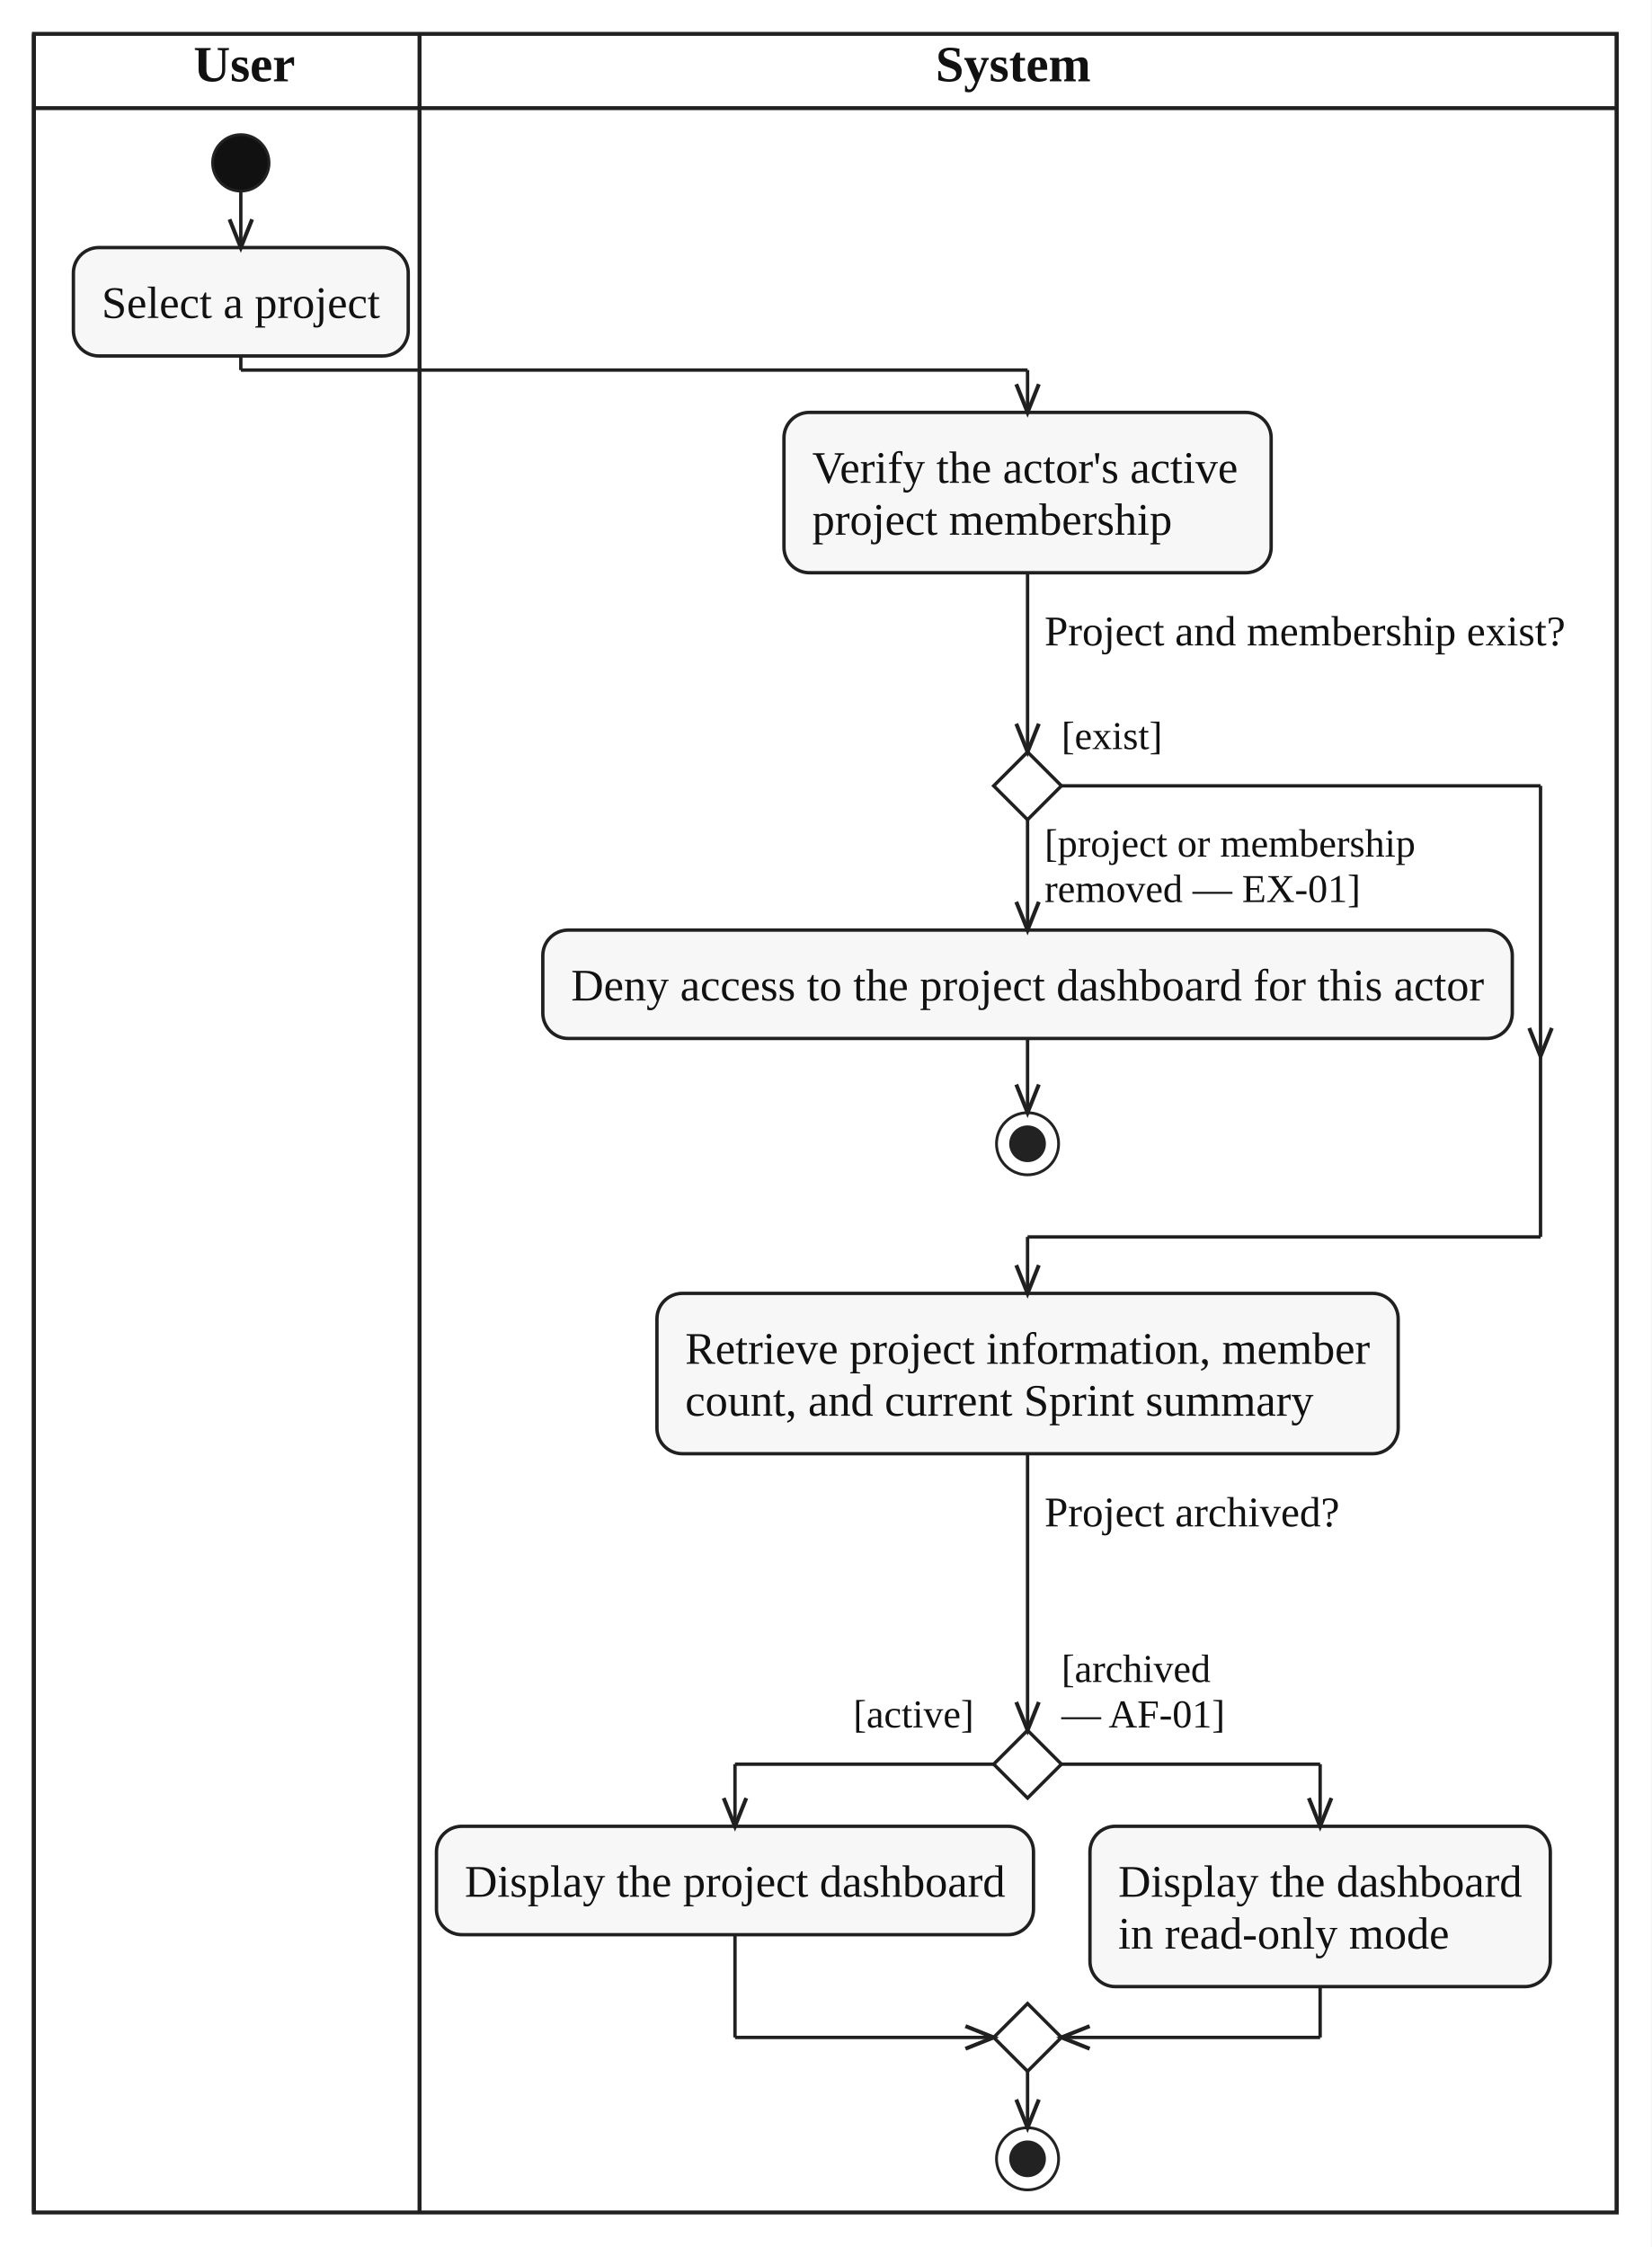
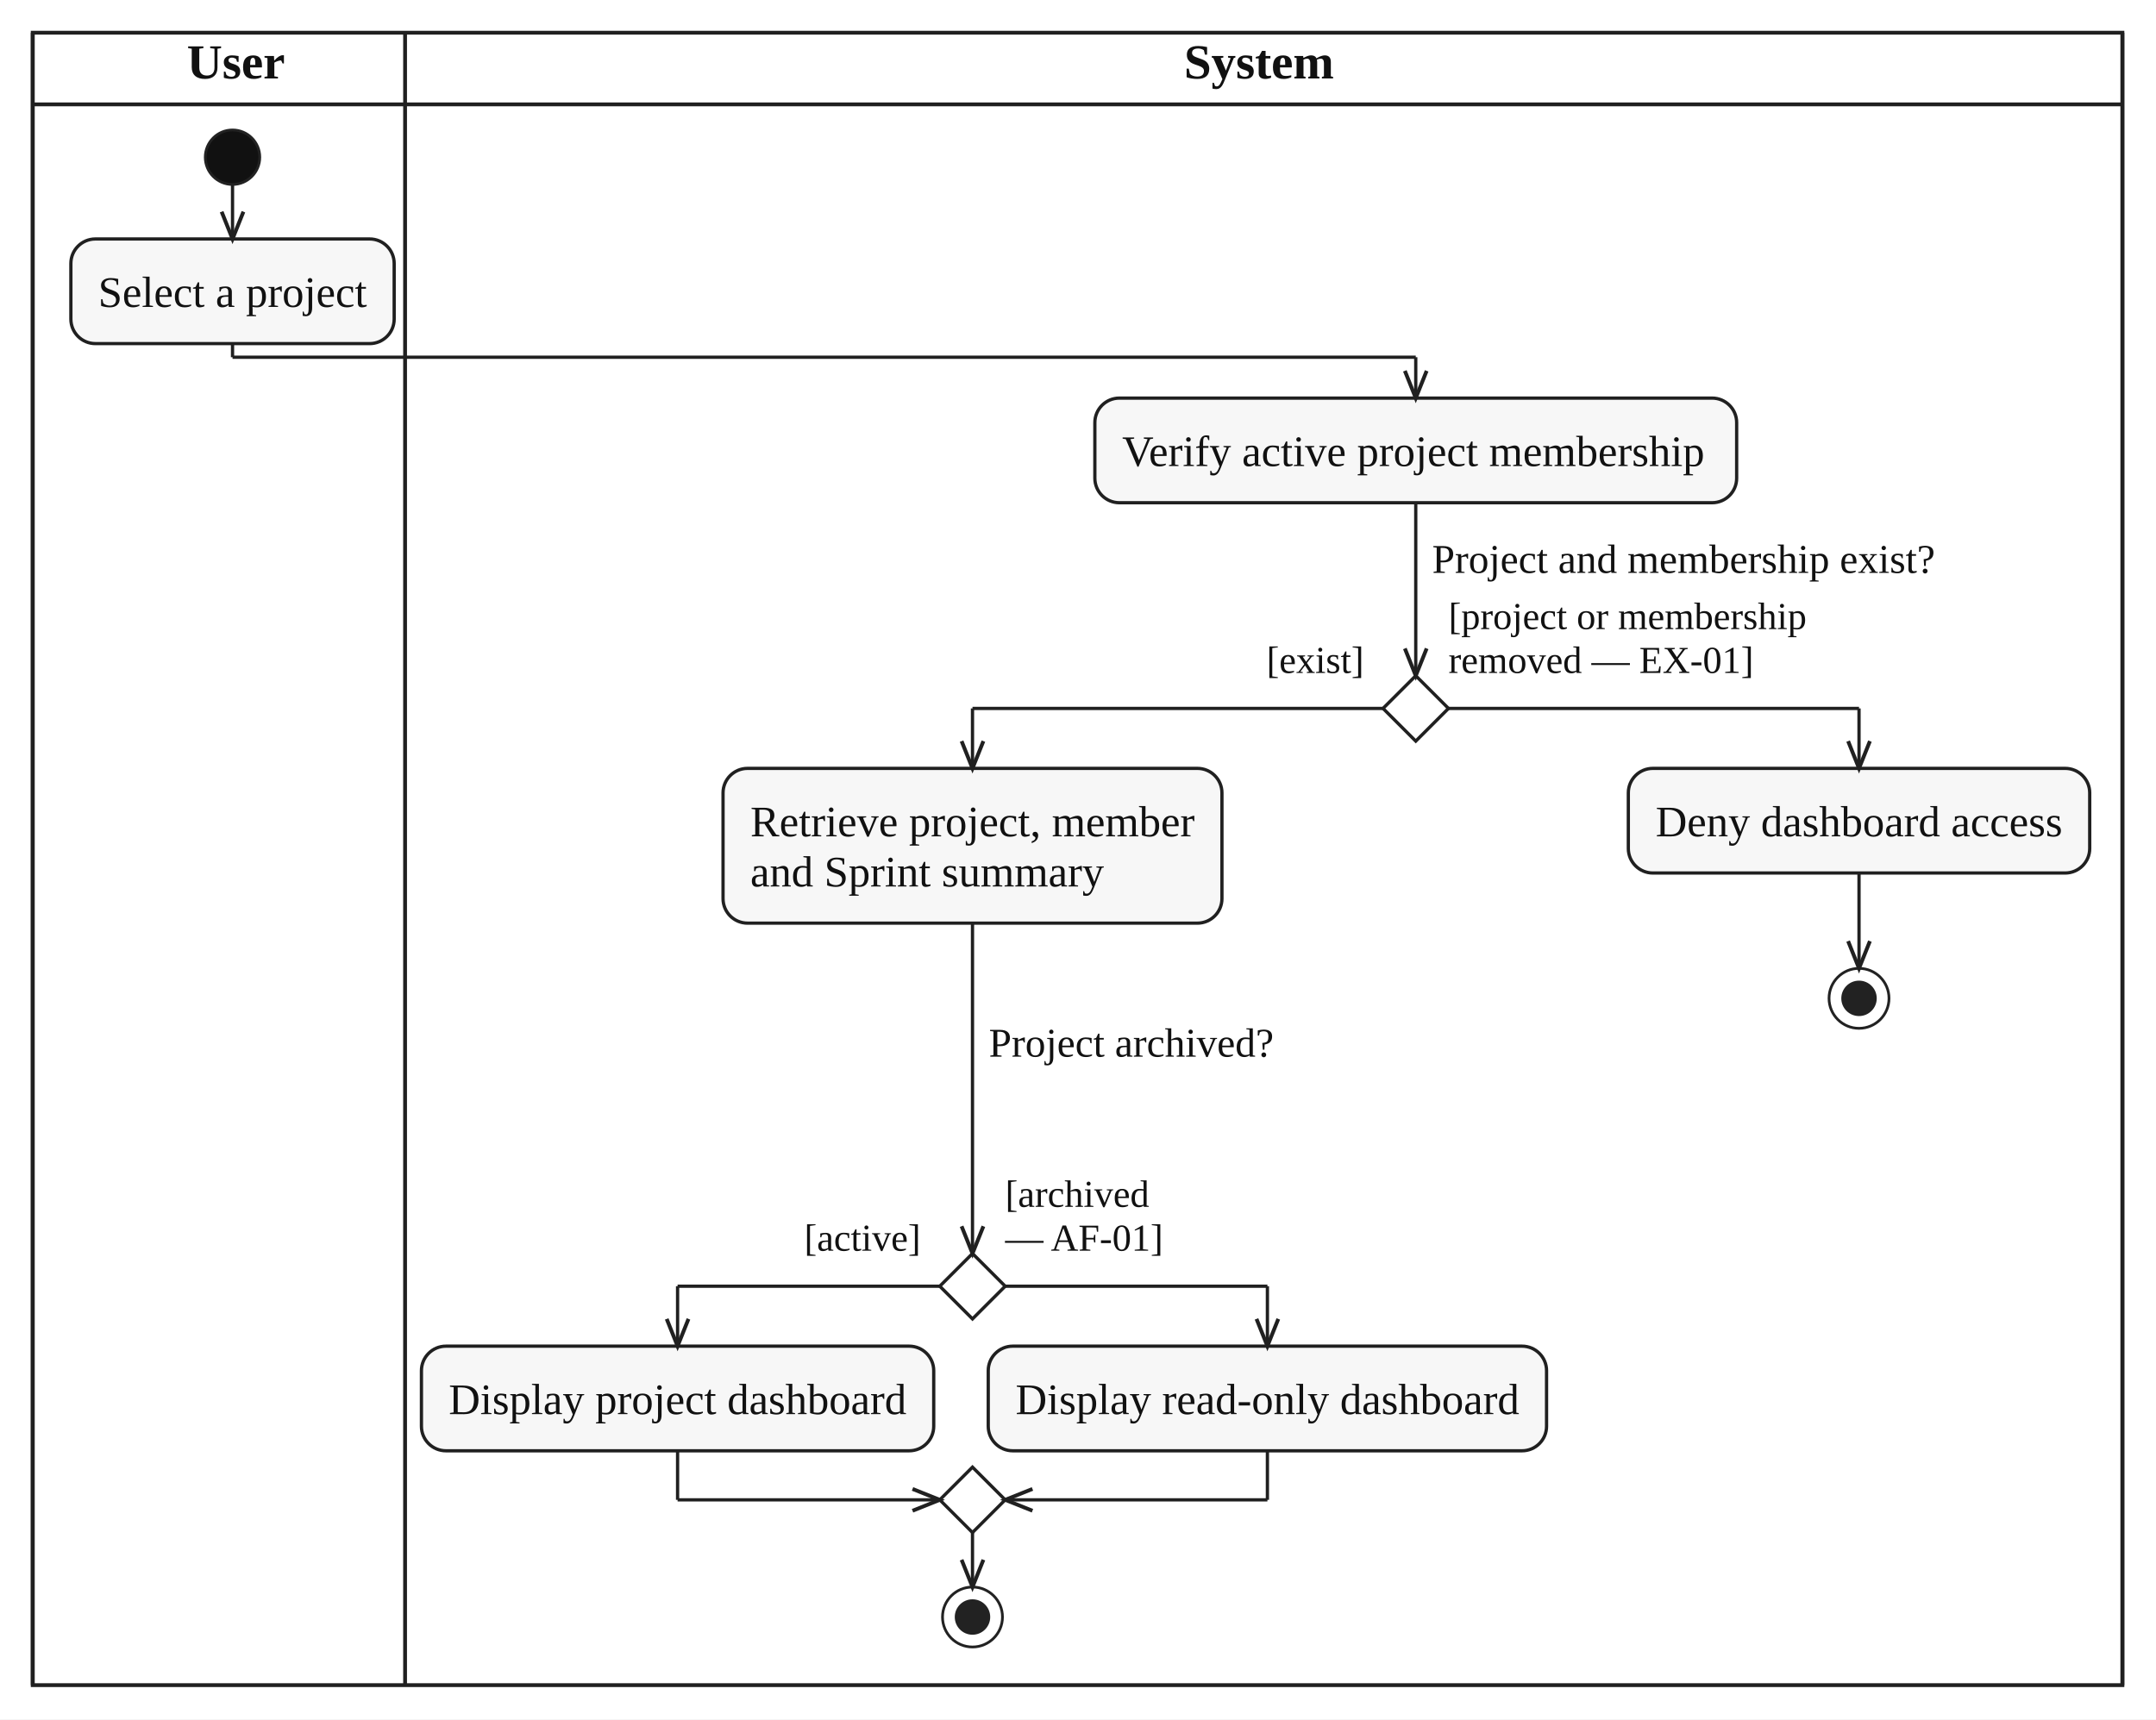
- <svg xmlns="http://www.w3.org/2000/svg" contentStyleType="text/css" height="796px" preserveAspectRatio="none" style="width:585px;height:796px;background:#FFFFFF;" version="1.1" viewBox="-5 0.394 585 796" width="585px" zoomAndPan="magnify" data-pres-formatted="1">
-   <rect id="pres-background" x="-5" y="0.394" width="585" height="796" fill="#FFFFFF" stroke="none" />
+ <svg xmlns="http://www.w3.org/2000/svg" contentStyleType="text/css" height="631px" preserveAspectRatio="none" style="width:791px;height:631px;background:#FFFFFF;" version="1.1" viewBox="-5 0.394 791 631" width="791px" zoomAndPan="magnify" data-pres-formatted="1">
+   <rect id="pres-background" x="-5" y="0.394" width="791" height="631" fill="#FFFFFF" stroke="none" />
  <defs />
  <g>
-     <rect fill="#FFFFFF" height="30.698" style="stroke:#FFFFFF;stroke-width:1.0;" width="545.981" x="15" y="12.394" />
+     <rect fill="#FFFFFF" height="30.698" style="stroke:#FFFFFF;stroke-width:1.0;" width="751.93" x="15" y="12.394" />
    <ellipse cx="80.309" cy="58.092" fill="#111111" rx="10" ry="10" style="stroke:#222222;stroke-width:1.0;" />
    <rect fill="#F7F7F7" height="38.398" rx="9" ry="9" style="stroke:#202020;stroke-width:1.2;" width="118.617" x="21" y="88.092" />
    <text fill="#111111" font-family="Times New Roman" font-size="16" lengthAdjust="spacing" textLength="98.617" x="31" y="113.029">Select a project</text>
-     <line style="stroke:#202020;stroke-width:1.4;" x1="7" x2="7" y1="12.394" y2="784.156" />
-     <rect fill="#F7F7F7" height="56.797" rx="9" ry="9" style="stroke:#202020;stroke-width:1.2;" width="172.586" x="272.719" y="146.49" />
-     <text fill="#111111" font-family="Times New Roman" font-size="16" lengthAdjust="spacing" textLength="152.586" x="282.719" y="171.428">Verify the actor's active</text>
-     <text fill="#111111" font-family="Times New Roman" font-size="16" lengthAdjust="spacing" textLength="127.516" x="282.719" y="189.826">project membership</text>
-     <rect fill="#F7F7F7" height="38.398" rx="9" ry="9" style="stroke:#202020;stroke-width:1.2;" width="343.438" x="187.293" y="329.876" />
-     <text fill="#111111" font-family="Times New Roman" font-size="16" lengthAdjust="spacing" textLength="323.438" x="197.293" y="354.813">Deny access to the project dashboard for this actor</text>
-     <ellipse cx="359.012" cy="405.575" fill="none" rx="11" ry="11" style="stroke:#222222;stroke-width:1.0;" />
-     <ellipse cx="359.012" cy="405.575" fill="#222222" rx="6" ry="6" style="stroke:#222222;stroke-width:1.0;" />
-     <polygon fill="#FFFFFF" points="359.012,266.777,371.012,278.777,359.012,290.777,347.012,278.777,359.012,266.777" style="stroke:#202020;stroke-width:1.2;" />
-     <text fill="#111111" font-family="Times New Roman" font-size="15" lengthAdjust="spacing" textLength="184.534" x="365.012" y="229.036">Project and membership exist?</text>
-     <text fill="#111111" font-family="Times New Roman" font-size="15" lengthAdjust="spacing" textLength="3.75" x="365.012" y="246.284"> </text>
-     <text fill="#111111" font-family="Times New Roman" font-size="15" lengthAdjust="spacing" textLength="3.75" x="365.012" y="263.533"> </text>
-     <text fill="#111111" font-family="Times New Roman" font-size="14" lengthAdjust="spacing" textLength="138.4" x="365.012" y="303.848">  [project or membership</text>
-     <text fill="#111111" font-family="Times New Roman" font-size="14" lengthAdjust="spacing" textLength="118.966" x="365.012" y="319.946">  removed — EX-01]</text>
-     <text fill="#111111" font-family="Times New Roman" font-size="6" lengthAdjust="spacing" textLength="1.5" x="365.012" y="328.576"> </text>
-     <text fill="#111111" font-family="Times New Roman" font-size="14" lengthAdjust="spacing" textLength="42.766" x="371.012" y="265.749">[exist]  </text>
-     <text fill="#111111" font-family="Times New Roman" font-size="6" lengthAdjust="spacing" textLength="1.5" x="371.012" y="274.379"> </text>
-     <rect fill="#F7F7F7" height="56.797" rx="9" ry="9" style="stroke:#202020;stroke-width:1.2;" width="262.578" x="227.723" y="458.575" />
-     <text fill="#111111" font-family="Times New Roman" font-size="16" lengthAdjust="spacing" textLength="242.578" x="237.723" y="483.513">Retrieve project information, member</text>
-     <text fill="#111111" font-family="Times New Roman" font-size="16" lengthAdjust="spacing" textLength="222.617" x="237.723" y="501.911">count, and current Sprint summary</text>
-     <polygon fill="#FFFFFF" points="359.012,613.359,371.012,625.359,359.012,637.359,347.012,625.359,359.012,613.359" style="stroke:#202020;stroke-width:1.2;" />
-     <text fill="#111111" font-family="Times New Roman" font-size="15" lengthAdjust="spacing" textLength="104.531" x="365.012" y="541.121">Project archived?</text>
-     <text fill="#111111" font-family="Times New Roman" font-size="15" lengthAdjust="spacing" textLength="3.75" x="365.012" y="558.369"> </text>
-     <text fill="#111111" font-family="Times New Roman" font-size="15" lengthAdjust="spacing" textLength="3.75" x="365.012" y="575.618"> </text>
-     <text fill="#111111" font-family="Times New Roman" font-size="15" lengthAdjust="spacing" textLength="3.75" x="365.012" y="592.866"> </text>
-     <text fill="#111111" font-family="Times New Roman" font-size="15" lengthAdjust="spacing" textLength="3.75" x="365.012" y="610.115"> </text>
-     <text fill="#111111" font-family="Times New Roman" font-size="14" lengthAdjust="spacing" textLength="49.745" x="297.267" y="612.331">[active]  </text>
-     <text fill="#111111" font-family="Times New Roman" font-size="6" lengthAdjust="spacing" textLength="1.5" x="297.267" y="620.961"> </text>
-     <text fill="#111111" font-family="Times New Roman" font-size="14" lengthAdjust="spacing" textLength="59.855" x="371.012" y="596.232">  [archived</text>
-     <text fill="#111111" font-family="Times New Roman" font-size="14" lengthAdjust="spacing" textLength="65.721" x="371.012" y="612.331">  — AF-01]</text>
-     <text fill="#111111" font-family="Times New Roman" font-size="6" lengthAdjust="spacing" textLength="1.5" x="371.012" y="620.961"> </text>
-     <rect fill="#F7F7F7" height="38.398" rx="9" ry="9" style="stroke:#202020;stroke-width:1.2;" width="211.5" x="149.617" y="647.359" />
-     <text fill="#111111" font-family="Times New Roman" font-size="16" lengthAdjust="spacing" textLength="191.5" x="159.617" y="672.297">Display the project dashboard</text>
-     <rect fill="#F7F7F7" height="56.797" rx="9" ry="9" style="stroke:#202020;stroke-width:1.2;" width="163.078" x="381.117" y="647.359" />
-     <text fill="#111111" font-family="Times New Roman" font-size="16" lengthAdjust="spacing" textLength="143.078" x="391.117" y="672.297">Display the dashboard</text>
-     <text fill="#111111" font-family="Times New Roman" font-size="16" lengthAdjust="spacing" textLength="117.297" x="391.117" y="690.695">in read-only mode</text>
-     <polygon fill="#FFFFFF" points="359.012,710.156,371.012,722.156,359.012,734.156,347.012,722.156,359.012,710.156" style="stroke:#202020;stroke-width:1.2;" />
-     <ellipse cx="359.012" cy="765.156" fill="none" rx="11" ry="11" style="stroke:#222222;stroke-width:1.0;" />
-     <ellipse cx="359.012" cy="765.156" fill="#222222" rx="6" ry="6" style="stroke:#222222;stroke-width:1.0;" />
-     <line style="stroke:#202020;stroke-width:1.4;" x1="143.617" x2="143.617" y1="12.394" y2="784.156" />
-     <line style="stroke:#202020;stroke-width:1.4;" x1="567.731" x2="567.731" y1="12.394" y2="784.156" />
+     <line style="stroke:#202020;stroke-width:1.4;" x1="7" x2="7" y1="12.394" y2="618.817" />
+     <rect fill="#F7F7F7" height="38.398" rx="9" ry="9" style="stroke:#202020;stroke-width:1.2;" width="235.469" x="396.683" y="146.49" />
+     <text fill="#111111" font-family="Times New Roman" font-size="16" lengthAdjust="spacing" textLength="215.469" x="406.683" y="171.428">Verify active project membership</text>
+     <polygon fill="#FFFFFF" points="514.417,248.379,526.417,260.379,514.417,272.379,502.417,260.379,514.417,248.379" style="stroke:#202020;stroke-width:1.2;" />
+     <text fill="#111111" font-family="Times New Roman" font-size="15" lengthAdjust="spacing" textLength="184.534" x="520.417" y="210.637">Project and membership exist?</text>
+     <text fill="#111111" font-family="Times New Roman" font-size="15" lengthAdjust="spacing" textLength="3.75" x="520.417" y="227.886"> </text>
+     <text fill="#111111" font-family="Times New Roman" font-size="15" lengthAdjust="spacing" textLength="3.75" x="520.417" y="245.134"> </text>
+     <text fill="#111111" font-family="Times New Roman" font-size="14" lengthAdjust="spacing" textLength="42.766" x="459.651" y="247.351">[exist]  </text>
+     <text fill="#111111" font-family="Times New Roman" font-size="6" lengthAdjust="spacing" textLength="1.5" x="459.651" y="255.981"> </text>
+     <text fill="#111111" font-family="Times New Roman" font-size="14" lengthAdjust="spacing" textLength="138.4" x="526.417" y="231.252">  [project or membership</text>
+     <text fill="#111111" font-family="Times New Roman" font-size="14" lengthAdjust="spacing" textLength="118.966" x="526.417" y="247.351">  removed — EX-01]</text>
+     <text fill="#111111" font-family="Times New Roman" font-size="6" lengthAdjust="spacing" textLength="1.5" x="526.417" y="255.981"> </text>
+     <rect fill="#F7F7F7" height="56.797" rx="9" ry="9" style="stroke:#202020;stroke-width:1.2;" width="183.039" x="260.272" y="282.379" />
+     <text fill="#111111" font-family="Times New Roman" font-size="16" lengthAdjust="spacing" textLength="163.039" x="270.272" y="307.316">Retrieve project, member</text>
+     <text fill="#111111" font-family="Times New Roman" font-size="16" lengthAdjust="spacing" textLength="129.766" x="270.272" y="325.715">and Sprint summary</text>
+     <polygon fill="#FFFFFF" points="351.791,460.418,363.791,472.418,351.791,484.418,339.791,472.418,351.791,460.418" style="stroke:#202020;stroke-width:1.2;" />
+     <text fill="#111111" font-family="Times New Roman" font-size="15" lengthAdjust="spacing" textLength="104.531" x="357.791" y="388.18">Project archived?</text>
+     <text fill="#111111" font-family="Times New Roman" font-size="15" lengthAdjust="spacing" textLength="3.75" x="357.791" y="405.428"> </text>
+     <text fill="#111111" font-family="Times New Roman" font-size="15" lengthAdjust="spacing" textLength="3.75" x="357.791" y="422.677"> </text>
+     <text fill="#111111" font-family="Times New Roman" font-size="15" lengthAdjust="spacing" textLength="3.75" x="357.791" y="439.925"> </text>
+     <text fill="#111111" font-family="Times New Roman" font-size="15" lengthAdjust="spacing" textLength="3.75" x="357.791" y="457.174"> </text>
+     <text fill="#111111" font-family="Times New Roman" font-size="14" lengthAdjust="spacing" textLength="49.745" x="290.046" y="459.39">[active]  </text>
+     <text fill="#111111" font-family="Times New Roman" font-size="6" lengthAdjust="spacing" textLength="1.5" x="290.046" y="468.02"> </text>
+     <text fill="#111111" font-family="Times New Roman" font-size="14" lengthAdjust="spacing" textLength="59.855" x="363.791" y="443.291">  [archived</text>
+     <text fill="#111111" font-family="Times New Roman" font-size="14" lengthAdjust="spacing" textLength="65.721" x="363.791" y="459.39">  — AF-01]</text>
+     <text fill="#111111" font-family="Times New Roman" font-size="6" lengthAdjust="spacing" textLength="1.5" x="363.791" y="468.02"> </text>
+     <rect fill="#F7F7F7" height="38.398" rx="9" ry="9" style="stroke:#202020;stroke-width:1.2;" width="187.953" x="149.617" y="494.418" />
+     <text fill="#111111" font-family="Times New Roman" font-size="16" lengthAdjust="spacing" textLength="167.953" x="159.617" y="519.356">Display project dashboard</text>
+     <rect fill="#F7F7F7" height="38.398" rx="9" ry="9" style="stroke:#202020;stroke-width:1.2;" width="204.836" x="357.57" y="494.418" />
+     <text fill="#111111" font-family="Times New Roman" font-size="16" lengthAdjust="spacing" textLength="184.836" x="367.57" y="519.356">Display read-only dashboard</text>
+     <polygon fill="#FFFFFF" points="351.791,538.817,363.791,550.817,351.791,562.817,339.791,550.817,351.791,538.817" style="stroke:#202020;stroke-width:1.2;" />
+     <ellipse cx="351.791" cy="593.817" fill="none" rx="11" ry="11" style="stroke:#222222;stroke-width:1.0;" />
+     <ellipse cx="351.791" cy="593.817" fill="#222222" rx="6" ry="6" style="stroke:#222222;stroke-width:1.0;" />
+     <rect fill="#F7F7F7" height="38.398" rx="9" ry="9" style="stroke:#202020;stroke-width:1.2;" width="169.273" x="592.406" y="282.379" />
+     <text fill="#111111" font-family="Times New Roman" font-size="16" lengthAdjust="spacing" textLength="149.273" x="602.406" y="307.316">Deny dashboard access</text>
+     <ellipse cx="677.043" cy="366.777" fill="none" rx="11" ry="11" style="stroke:#222222;stroke-width:1.0;" />
+     <ellipse cx="677.043" cy="366.777" fill="#222222" rx="6" ry="6" style="stroke:#222222;stroke-width:1.0;" />
+     <line style="stroke:#202020;stroke-width:1.4;" x1="143.617" x2="143.617" y1="12.394" y2="618.817" />
+     <line style="stroke:#202020;stroke-width:1.4;" x1="773.68" x2="773.68" y1="12.394" y2="618.817" />
    <line style="stroke:#202020;stroke-width:1.2;" x1="80.309" x2="80.309" y1="68.092" y2="88.092" />
    <polyline points="76.309,78.092 80.309,88.092 84.309,78.092" fill="none" stroke="#202020" stroke-width="1.4" stroke-linejoin="miter" stroke-linecap="butt" class="open-arrowhead" />
-     <line style="stroke:#202020;stroke-width:1.2;" x1="359.012" x2="359.012" y1="368.274" y2="394.575" />
-     <polyline points="355.012,384.575 359.012,394.575 363.012,384.575" fill="none" stroke="#202020" stroke-width="1.4" stroke-linejoin="miter" stroke-linecap="butt" class="open-arrowhead" />
-     <line style="stroke:#202020;stroke-width:1.2;" x1="359.012" x2="359.012" y1="290.777" y2="329.876" />
-     <polyline points="355.012,319.876 359.012,329.876 363.012,319.876" fill="none" stroke="#202020" stroke-width="1.4" stroke-linejoin="miter" stroke-linecap="butt" class="open-arrowhead" />
-     <line style="stroke:#202020;stroke-width:1.2;" x1="371.012" x2="540.731" y1="278.777" y2="278.777" />
-     <polyline points="536.731,364.575 540.731,374.575 544.731,364.575" fill="none" stroke="#202020" stroke-width="1.4" stroke-linejoin="miter" stroke-linecap="butt" class="open-arrowhead" />
-     <line style="stroke:#202020;stroke-width:1.2;" x1="540.731" x2="540.731" y1="278.777" y2="438.575" />
-     <line style="stroke:#202020;stroke-width:1.2;" x1="540.731" x2="359.012" y1="438.575" y2="438.575" />
-     <line style="stroke:#202020;stroke-width:1.2;" x1="359.012" x2="359.012" y1="438.575" y2="458.575" />
-     <polyline points="355.012,448.575 359.012,458.575 363.012,448.575" fill="none" stroke="#202020" stroke-width="1.4" stroke-linejoin="miter" stroke-linecap="butt" class="open-arrowhead" />
-     <line style="stroke:#202020;stroke-width:1.2;" x1="359.012" x2="359.012" y1="203.287" y2="266.777" />
-     <polyline points="355.012,256.777 359.012,266.777 363.012,256.777" fill="none" stroke="#202020" stroke-width="1.4" stroke-linejoin="miter" stroke-linecap="butt" class="open-arrowhead" />
-     <line style="stroke:#202020;stroke-width:1.2;" x1="347.012" x2="255.367" y1="625.359" y2="625.359" />
-     <line style="stroke:#202020;stroke-width:1.2;" x1="255.367" x2="255.367" y1="625.359" y2="647.359" />
-     <polyline points="251.367,637.359 255.367,647.359 259.367,637.359" fill="none" stroke="#202020" stroke-width="1.4" stroke-linejoin="miter" stroke-linecap="butt" class="open-arrowhead" />
-     <line style="stroke:#202020;stroke-width:1.2;" x1="371.012" x2="462.656" y1="625.359" y2="625.359" />
-     <line style="stroke:#202020;stroke-width:1.2;" x1="462.656" x2="462.656" y1="625.359" y2="647.359" />
-     <polyline points="458.656,637.359 462.656,647.359 466.656,637.359" fill="none" stroke="#202020" stroke-width="1.4" stroke-linejoin="miter" stroke-linecap="butt" class="open-arrowhead" />
-     <line style="stroke:#202020;stroke-width:1.2;" x1="255.367" x2="255.367" y1="685.758" y2="722.156" />
-     <line style="stroke:#202020;stroke-width:1.2;" x1="255.367" x2="347.012" y1="722.156" y2="722.156" />
-     <polyline points="337.012,718.156 347.012,722.156 337.012,726.156" fill="none" stroke="#202020" stroke-width="1.4" stroke-linejoin="miter" stroke-linecap="butt" class="open-arrowhead" />
-     <line style="stroke:#202020;stroke-width:1.2;" x1="462.656" x2="462.656" y1="704.156" y2="722.156" />
-     <line style="stroke:#202020;stroke-width:1.2;" x1="462.656" x2="371.012" y1="722.156" y2="722.156" />
-     <polyline points="381.012,718.156 371.012,722.156 381.012,726.156" fill="none" stroke="#202020" stroke-width="1.4" stroke-linejoin="miter" stroke-linecap="butt" class="open-arrowhead" />
-     <line style="stroke:#202020;stroke-width:1.2;" x1="359.012" x2="359.012" y1="515.372" y2="613.359" />
-     <polyline points="355.012,603.359 359.012,613.359 363.012,603.359" fill="none" stroke="#202020" stroke-width="1.4" stroke-linejoin="miter" stroke-linecap="butt" class="open-arrowhead" />
-     <line style="stroke:#202020;stroke-width:1.2;" x1="359.012" x2="359.012" y1="734.156" y2="754.156" />
-     <polyline points="355.012,744.156 359.012,754.156 363.012,744.156" fill="none" stroke="#202020" stroke-width="1.4" stroke-linejoin="miter" stroke-linecap="butt" class="open-arrowhead" />
+     <line style="stroke:#202020;stroke-width:1.2;" x1="339.791" x2="243.594" y1="472.418" y2="472.418" />
+     <line style="stroke:#202020;stroke-width:1.2;" x1="243.594" x2="243.594" y1="472.418" y2="494.418" />
+     <polyline points="239.594,484.418 243.594,494.418 247.594,484.418" fill="none" stroke="#202020" stroke-width="1.4" stroke-linejoin="miter" stroke-linecap="butt" class="open-arrowhead" />
+     <line style="stroke:#202020;stroke-width:1.2;" x1="363.791" x2="459.988" y1="472.418" y2="472.418" />
+     <line style="stroke:#202020;stroke-width:1.2;" x1="459.988" x2="459.988" y1="472.418" y2="494.418" />
+     <polyline points="455.988,484.418 459.988,494.418 463.988,484.418" fill="none" stroke="#202020" stroke-width="1.4" stroke-linejoin="miter" stroke-linecap="butt" class="open-arrowhead" />
+     <line style="stroke:#202020;stroke-width:1.2;" x1="243.594" x2="243.594" y1="532.817" y2="550.817" />
+     <line style="stroke:#202020;stroke-width:1.2;" x1="243.594" x2="339.791" y1="550.817" y2="550.817" />
+     <polyline points="329.791,546.817 339.791,550.817 329.791,554.817" fill="none" stroke="#202020" stroke-width="1.4" stroke-linejoin="miter" stroke-linecap="butt" class="open-arrowhead" />
+     <line style="stroke:#202020;stroke-width:1.2;" x1="459.988" x2="459.988" y1="532.817" y2="550.817" />
+     <line style="stroke:#202020;stroke-width:1.2;" x1="459.988" x2="363.791" y1="550.817" y2="550.817" />
+     <polyline points="373.791,546.817 363.791,550.817 373.791,554.817" fill="none" stroke="#202020" stroke-width="1.4" stroke-linejoin="miter" stroke-linecap="butt" class="open-arrowhead" />
+     <line style="stroke:#202020;stroke-width:1.2;" x1="351.791" x2="351.791" y1="339.176" y2="460.418" />
+     <polyline points="347.791,450.418 351.791,460.418 355.791,450.418" fill="none" stroke="#202020" stroke-width="1.4" stroke-linejoin="miter" stroke-linecap="butt" class="open-arrowhead" />
+     <line style="stroke:#202020;stroke-width:1.2;" x1="351.791" x2="351.791" y1="562.817" y2="582.817" />
+     <polyline points="347.791,572.817 351.791,582.817 355.791,572.817" fill="none" stroke="#202020" stroke-width="1.4" stroke-linejoin="miter" stroke-linecap="butt" class="open-arrowhead" />
+     <line style="stroke:#202020;stroke-width:1.2;" x1="677.043" x2="677.043" y1="320.777" y2="355.777" />
+     <polyline points="673.043,345.777 677.043,355.777 681.043,345.777" fill="none" stroke="#202020" stroke-width="1.4" stroke-linejoin="miter" stroke-linecap="butt" class="open-arrowhead" />
+     <line style="stroke:#202020;stroke-width:1.2;" x1="502.417" x2="351.791" y1="260.379" y2="260.379" />
+     <line style="stroke:#202020;stroke-width:1.2;" x1="351.791" x2="351.791" y1="260.379" y2="282.379" />
+     <polyline points="347.791,272.379 351.791,282.379 355.791,272.379" fill="none" stroke="#202020" stroke-width="1.4" stroke-linejoin="miter" stroke-linecap="butt" class="open-arrowhead" />
+     <line style="stroke:#202020;stroke-width:1.2;" x1="526.417" x2="677.043" y1="260.379" y2="260.379" />
+     <line style="stroke:#202020;stroke-width:1.2;" x1="677.043" x2="677.043" y1="260.379" y2="282.379" />
+     <polyline points="673.043,272.379 677.043,282.379 681.043,272.379" fill="none" stroke="#202020" stroke-width="1.4" stroke-linejoin="miter" stroke-linecap="butt" class="open-arrowhead" />
+     <line style="stroke:#202020;stroke-width:1.2;" x1="514.417" x2="514.417" y1="184.889" y2="248.379" />
+     <polyline points="510.417,238.379 514.417,248.379 518.417,238.379" fill="none" stroke="#202020" stroke-width="1.4" stroke-linejoin="miter" stroke-linecap="butt" class="open-arrowhead" />
    <line style="stroke:#202020;stroke-width:1.2;" x1="80.309" x2="80.309" y1="126.49" y2="131.49" />
-     <line style="stroke:#202020;stroke-width:1.2;" x1="80.309" x2="359.012" y1="131.49" y2="131.49" />
-     <line style="stroke:#202020;stroke-width:1.2;" x1="359.012" x2="359.012" y1="131.49" y2="146.49" />
-     <polyline points="355.012,136.49 359.012,146.49 363.012,136.49" fill="none" stroke="#202020" stroke-width="1.4" stroke-linejoin="miter" stroke-linecap="butt" class="open-arrowhead" />
+     <line style="stroke:#202020;stroke-width:1.2;" x1="80.309" x2="514.417" y1="131.49" y2="131.49" />
+     <line style="stroke:#202020;stroke-width:1.2;" x1="514.417" x2="514.417" y1="131.49" y2="146.49" />
+     <polyline points="510.417,136.49 514.417,146.49 518.417,136.49" fill="none" stroke="#202020" stroke-width="1.4" stroke-linejoin="miter" stroke-linecap="butt" class="open-arrowhead" />
    <text fill="#111111" font-family="Times New Roman" font-size="18" font-weight="bold" lengthAdjust="spacing" textLength="35.982" x="63.567" y="29.198">User</text>
    <text fill="#111111" font-family="Times New Roman" font-size="7" font-weight="bold" lengthAdjust="spacing" textLength="1.75" x="59.067" y="39.627"> </text>
-     <text fill="#111111" font-family="Times New Roman" font-size="18" font-weight="bold" lengthAdjust="spacing" textLength="54.993" x="326.427" y="29.198">System</text>
-     <text fill="#111111" font-family="Times New Roman" font-size="7" font-weight="bold" lengthAdjust="spacing" textLength="1.75" x="321.927" y="39.627"> </text>
+     <text fill="#111111" font-family="Times New Roman" font-size="18" font-weight="bold" lengthAdjust="spacing" textLength="54.993" x="429.402" y="29.198">System</text>
+     <text fill="#111111" font-family="Times New Roman" font-size="7" font-weight="bold" lengthAdjust="spacing" textLength="1.75" x="424.902" y="39.627"> </text>
  </g>
  <g id="pres-frame" fill="none" stroke="#202020" stroke-width="1.4">
-     <rect x="7" y="12.394" width="560.731" height="771.763" />
-     <line x1="7" x2="567.731" y1="38.698" y2="38.698" />
+     <rect x="7" y="12.394" width="766.68" height="606.423" />
+     <line x1="7" x2="773.68" y1="38.698" y2="38.698" />
  </g>
</svg>
